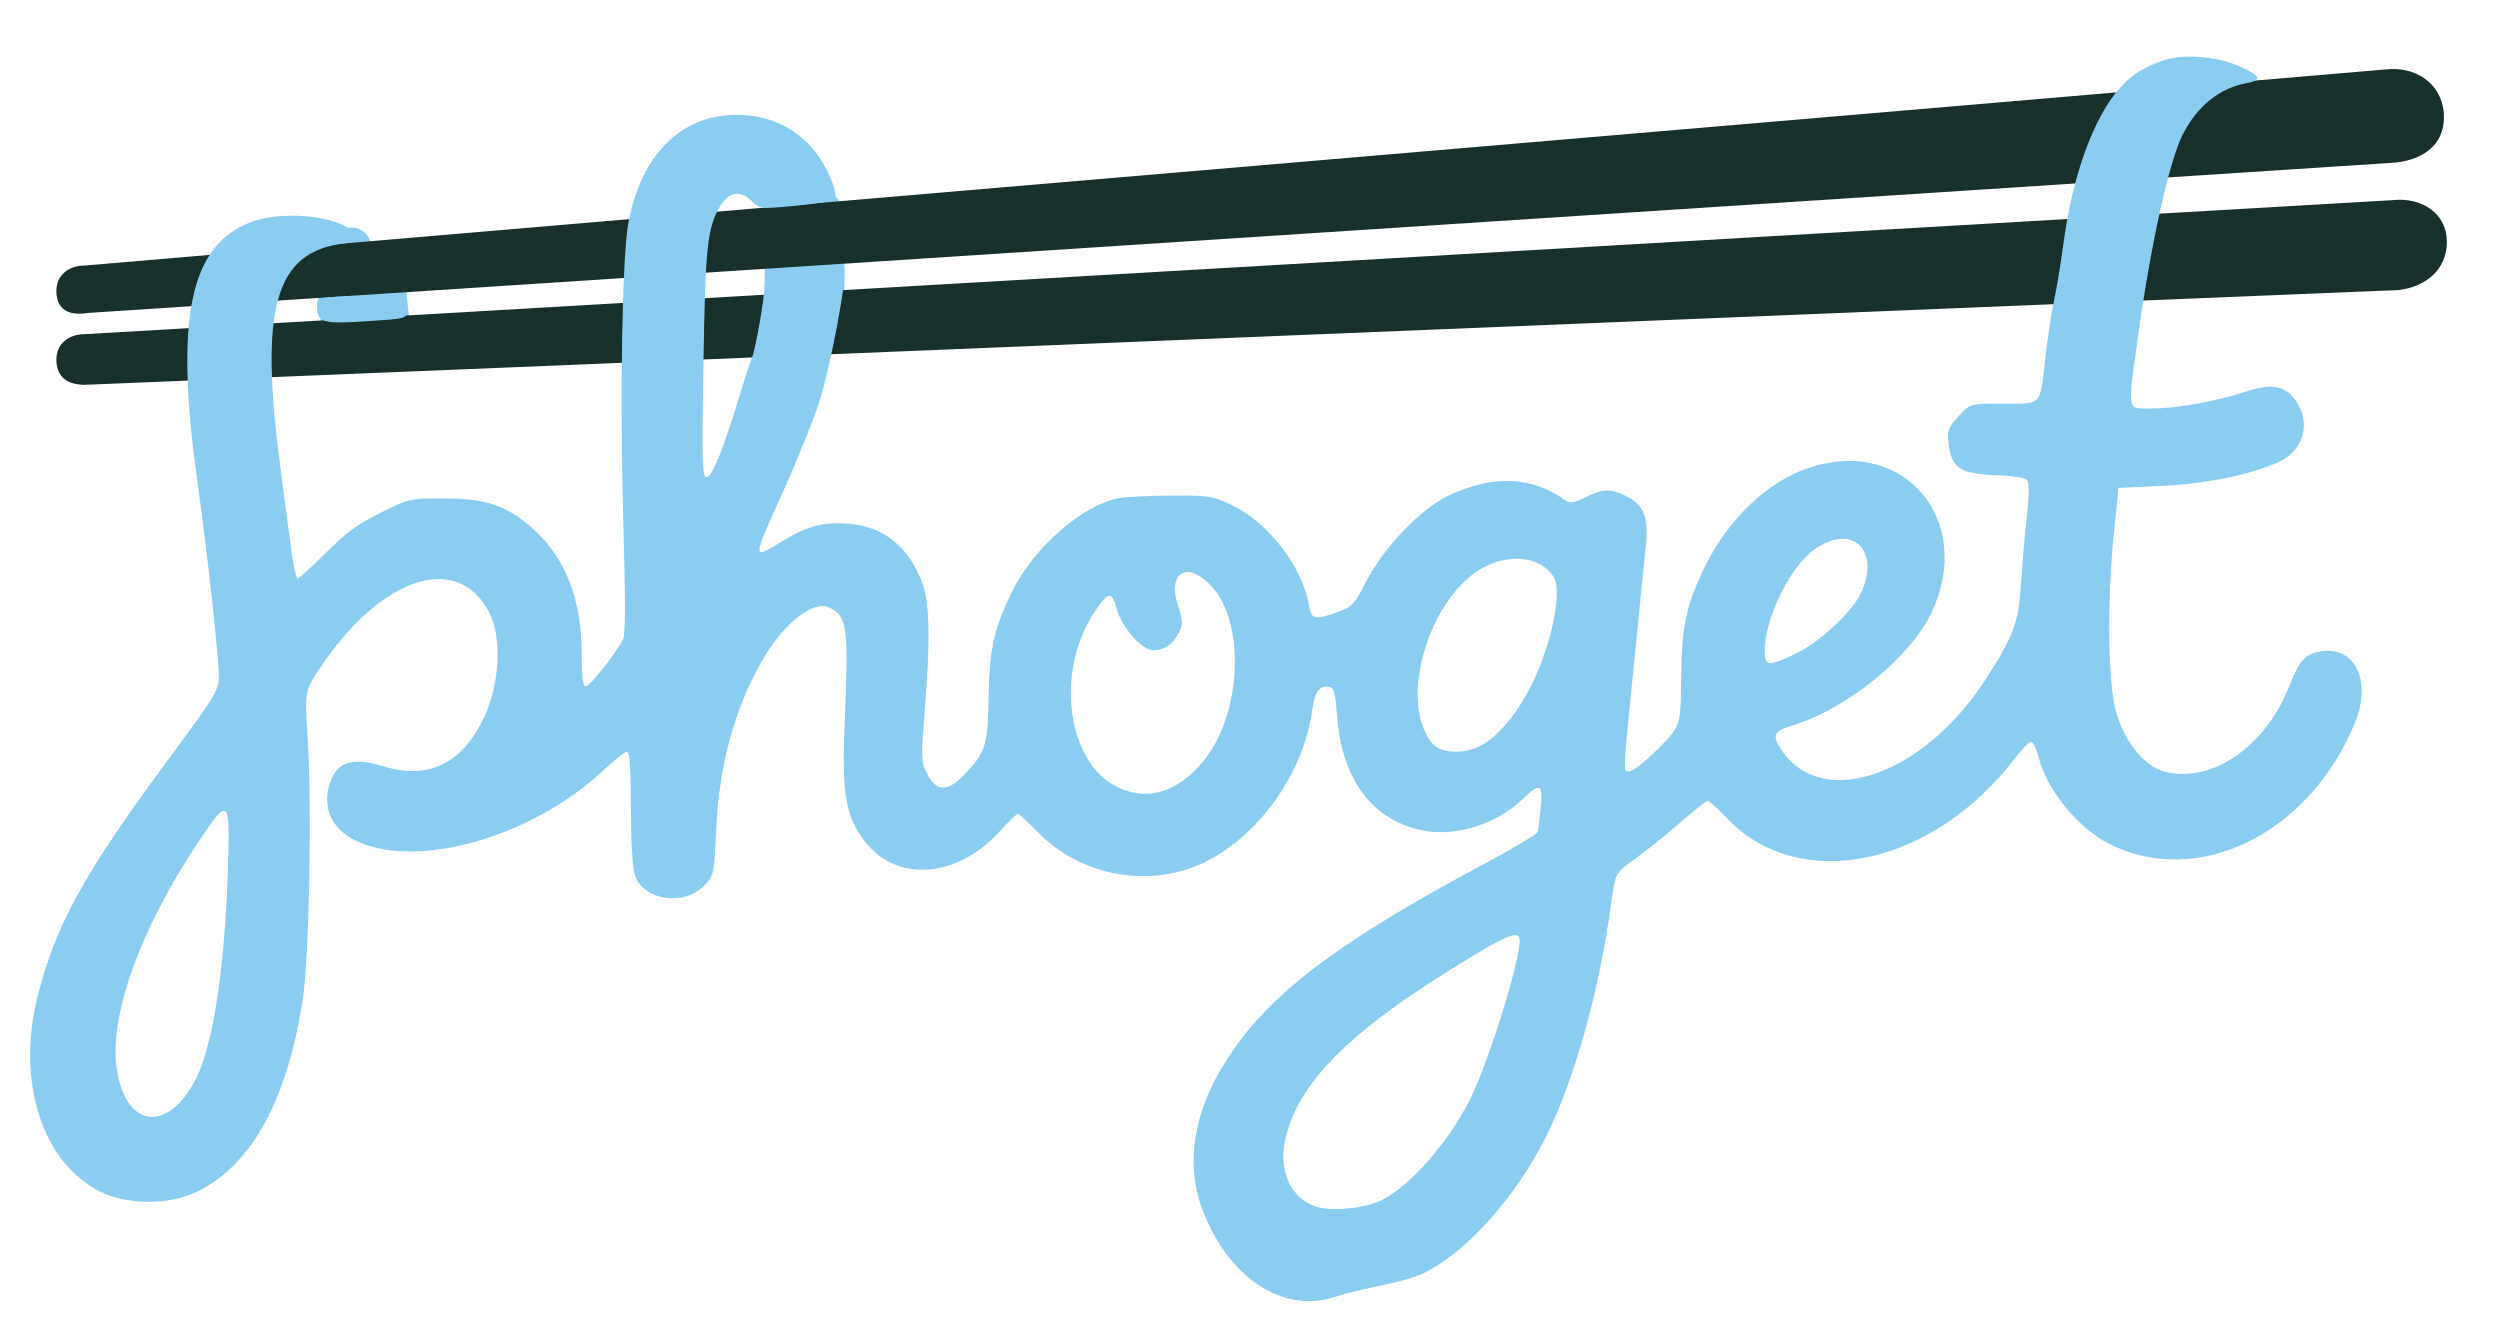
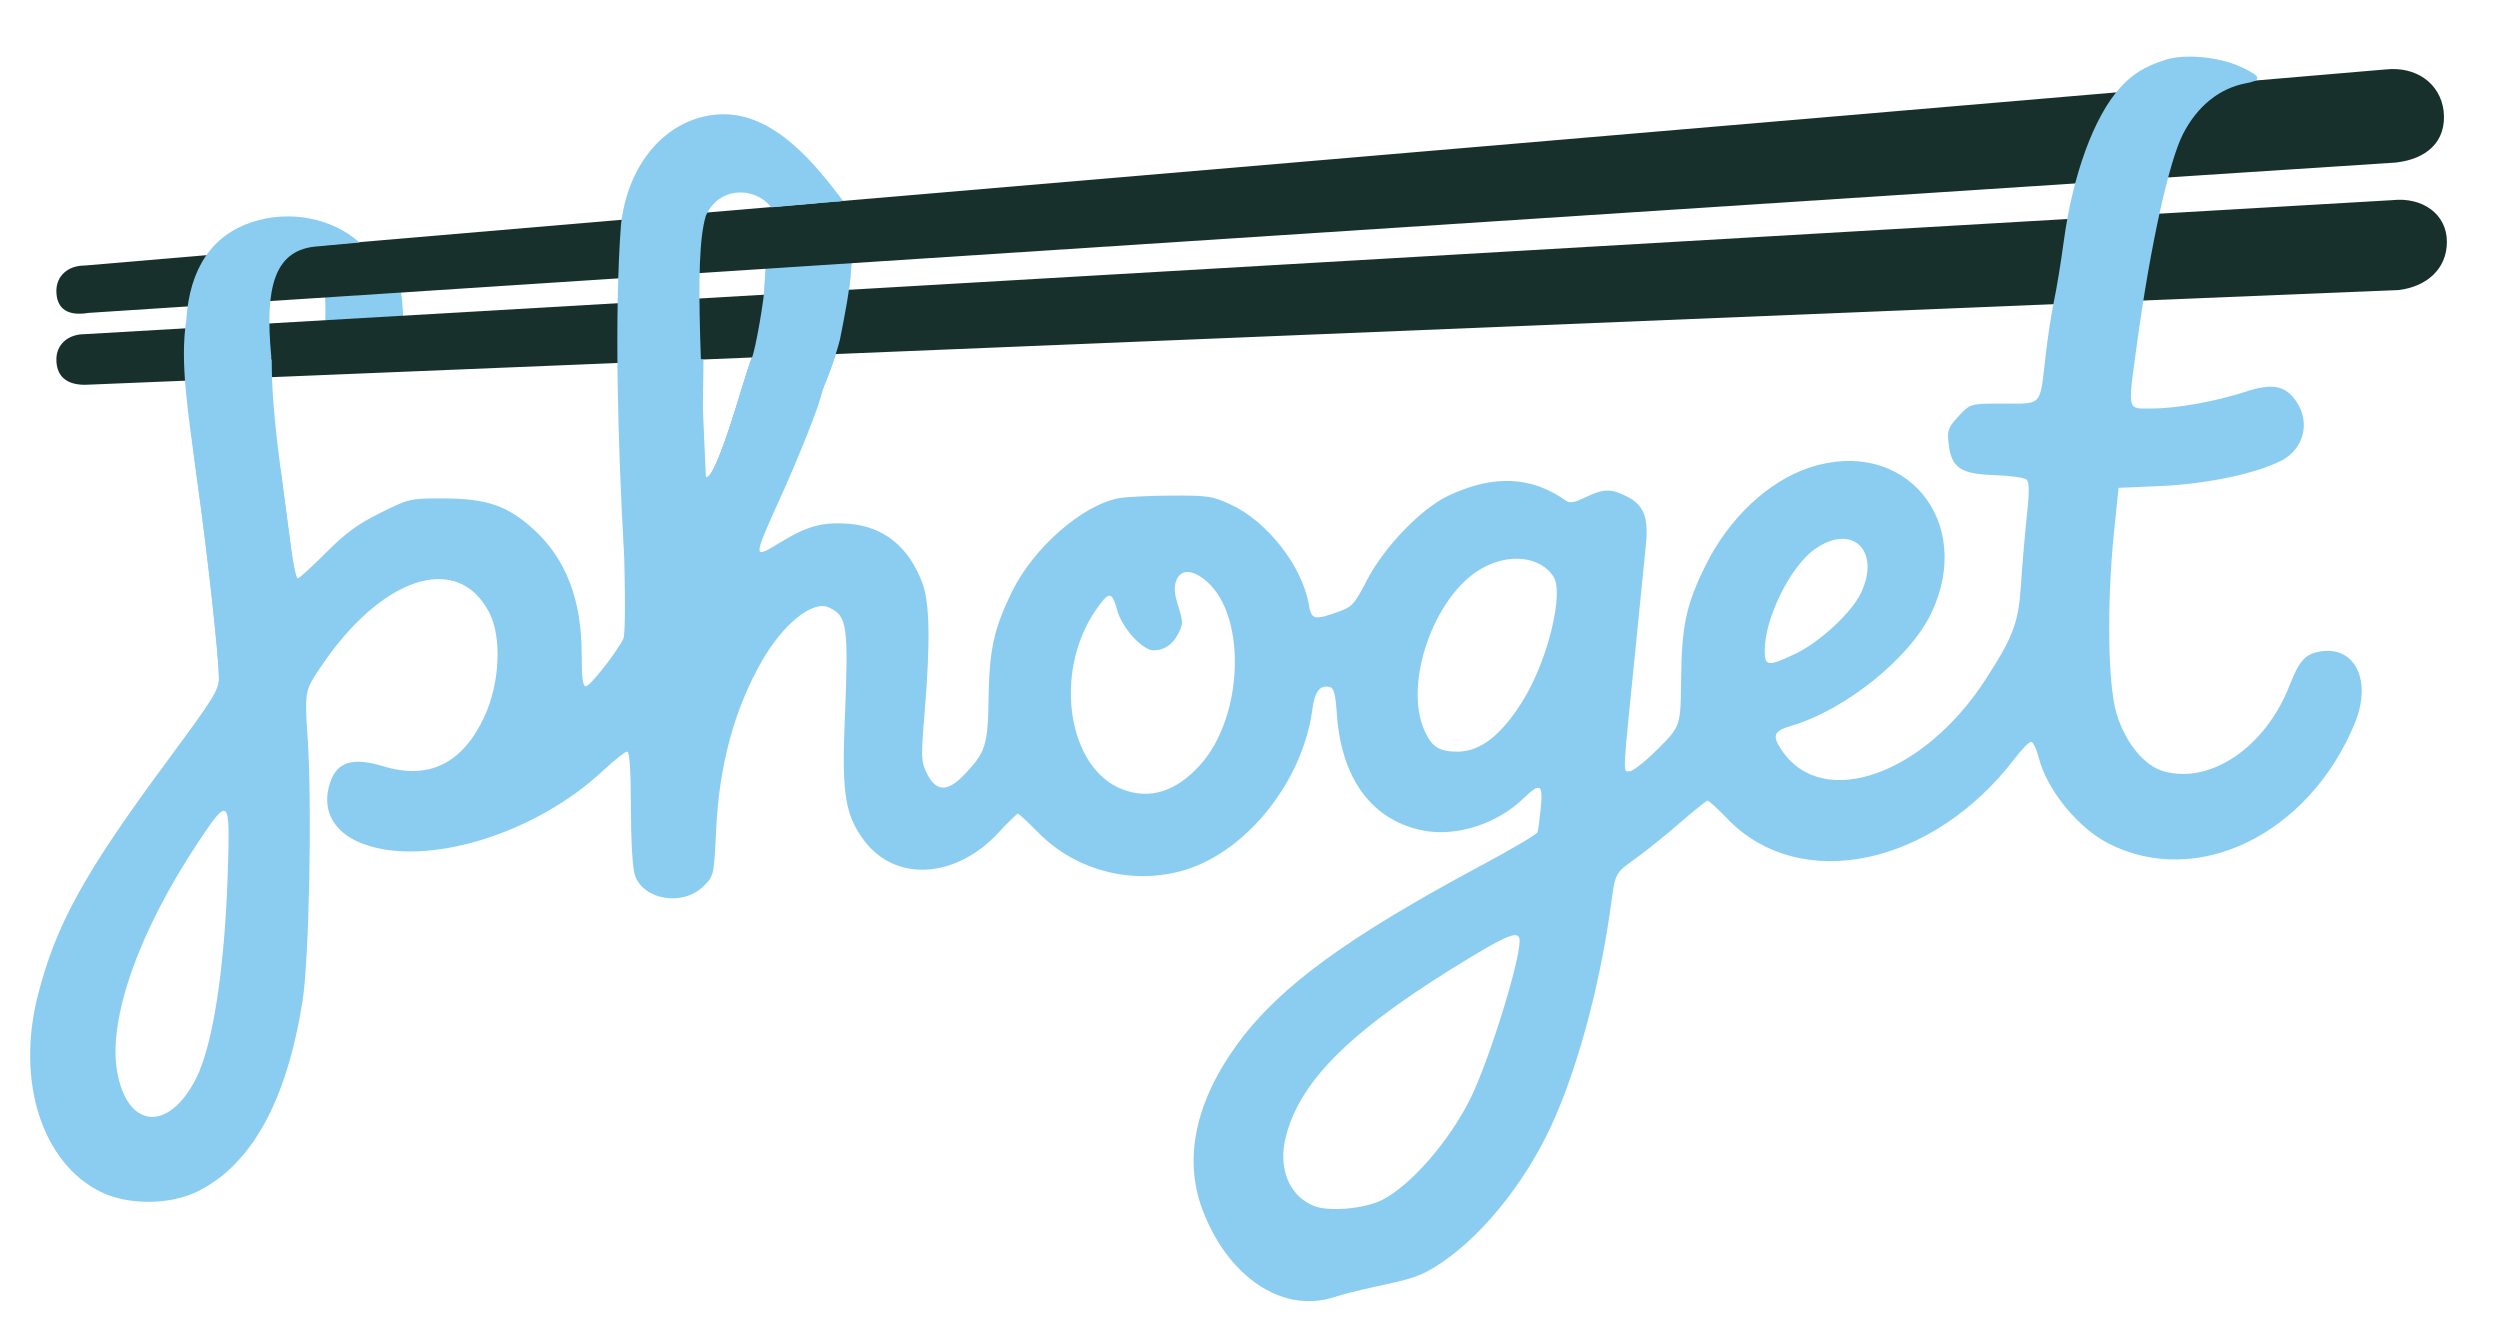
<svg xmlns="http://www.w3.org/2000/svg" viewBox="0 0 765 405" role="img" aria-labelledby="title description">
-   <g id="wrap-contact-guards" fill="#8bcdf1">
-     <path id="p-contact-guard" d="M103 71C108 68 113 70 114 76L114 92L100 92Z" />
-     <path id="p-return-guard" d="M97 88L124 86L126 105L99 106Z" />
-     <path id="h-contact-guard" d="M249 59C253 58 256.8 60 256.8 62L256.8 83L246 83Z" />
-     <path id="h-return-guard" d="M234 78H258.4V101H234Z" />
+   <defs>
+     <clipPath id="lettering-body-clip">
+       <path clip-rule="evenodd" d="M0 0H800V580H0Z M48 50H140V110H48Z M180 25H275V110H180Z" />
+     </clipPath>
+     <clipPath id="h-return-through-clip">
+       <path d="M180 84H280V190H180Z" />
+     </clipPath>
+   </defs>
+   <g id="fold-backs" fill="#8bcdf1">
+     <path id="p-fold-back" d="M97 77L116 75C123 82 124 94 123 104L99 106C100 95 100 87 97 77ZM100 73L108 73.5V78L100 79Z" />
+     <path id="h-fold-back" d="M235 64L258 62C263 74 260 89 257 104C251 127 233 156 217 174L205 163C211 158 215 152 216.254 146C217.916 146 221.549 136.939 226.480 120.5C227.964 115.55 229.584 110.6 230.078 109.5C231.177 107.056 234 90.807 234 86.928L235 64ZM250 59.5L256 60V66L250 67Z" />
  </g>
  <g id="chopsticks" fill="#18302b" stroke="#18302b" stroke-width="1.5" stroke-linejoin="round">
    <path id="upper-chopstick" d="M26 82 730 22C739 21 746 26 747 34C748 43 742 48 733 49L27 95C21 96 18 94 18 89C18 85 21 82 26 82Z" />
    <path id="lower-chopstick" d="M26 103 732 62C741 61 748 66 748 74C748 82 742 87 734 88L26 117C20 117 18 114 18 110C18 106 21 103 26 103Z" />
  </g>
-   <path id="noodle-lettering" fill="#8bcdf1" fill-rule="evenodd" d="M 662.500 18.335 C 656.001 20.494, 652.570 22.626, 648.700 26.910 C 640.750 35.709, 634.230 53.549, 631.489 74 C 630.641 80.325, 629.314 88.425, 628.540 92 C 627.765 95.575, 626.594 103.225, 625.936 109 C 624.167 124.535, 625.086 123.500, 613.063 123.500 C 602.858 123.500, 602.858 123.500, 599.312 127.363 C 596.087 130.876, 595.811 131.635, 596.273 135.731 C 597.112 143.169, 599.841 145.040, 610.359 145.387 C 615.152 145.544, 619.572 146.172, 620.180 146.780 C 620.989 147.589, 620.990 150.665, 620.184 158.193 C 619.578 163.862, 618.780 173.225, 618.410 179 C 617.672 190.534, 616.048 194.862, 607.530 208 C 588.631 237.150, 557.936 247.945, 545.396 229.851 C 542.126 225.131, 542.626 223.722, 548.146 222.098 C 564.765 217.209, 584.517 201.277, 591.026 187.510 C 604.355 159.320, 582.748 133.540, 553.771 143.060 C 541.066 147.235, 529.030 158.572, 521.833 173.146 C 515.968 185.022, 514.583 191.504, 514.421 207.834 C 514.280 222.168, 514.280 222.168, 507.417 229.084 C 503.642 232.888, 499.708 236, 498.675 236 C 496.531 236, 496.374 239.160, 500.614 197 C 501.970 183.525, 503.349 169.708, 503.680 166.296 C 504.456 158.285, 502.938 154.519, 497.897 151.947 C 493.016 149.457, 490.672 149.496, 485.176 152.157 C 481.685 153.847, 480.372 154.065, 479.110 153.167 C 468.594 145.681, 456.906 145.202, 443.178 151.695 C 434.864 155.627, 423.540 167.380, 418.285 177.529 C 414.391 185.051, 413.824 185.668, 409.314 187.284 C 402.184 189.840, 401.279 189.612, 400.510 185.059 C 398.516 173.256, 387.785 159.526, 376.500 154.339 C 370.962 151.793, 369.569 151.586, 358.408 151.649 C 351.758 151.687, 344.558 152.044, 342.408 152.443 C 331.184 154.526, 316.227 167.618, 309.626 181.136 C 304.131 192.390, 302.734 198.744, 302.513 213.500 C 302.294 228.062, 301.637 230.144, 295.075 237.041 C 289.936 242.444, 286.388 242.318, 283.612 236.633 C 281.839 233.003, 281.798 231.858, 282.945 217.874 C 284.729 196.110, 284.504 184.349, 282.189 178.255 C 277.993 167.211, 270.376 161.117, 259.710 160.270 C 252.047 159.662, 247.167 160.925, 239.609 165.477 C 229.965 171.284, 229.956 171.930, 239.823 150 C 243.659 141.475, 248.403 129.775, 250.365 124 C 254.003 113.289, 259.653 83.158, 258.248 81.956 C 257.376 81.210, 236.445 82.607, 234.986 83.509 C 234.444 83.844, 234 85.383, 234 86.928 C 234 90.807, 231.177 107.056, 230.078 109.500 C 229.584 110.600, 227.964 115.550, 226.480 120.500 C 221.549 136.939, 217.916 146, 216.254 146 C 214.864 146, 214.757 142.275, 215.256 111.250 C 215.832 75.431, 216.424 69.787, 220.284 63.243 C 222.959 58.709, 226.387 58.039, 229.863 61.369 C 232.596 63.988, 232.596 63.988, 243.542 62.950 C 249.561 62.380, 254.896 61.504, 255.397 61.003 C 255.944 60.456, 255.626 58.309, 254.600 55.622 C 249.323 41.806, 237.508 34.211, 222.900 35.244 C 207.270 36.351, 196.067 48.327, 192.326 67.931 C 190.338 78.348, 189.621 121.785, 190.781 161.500 C 191.399 182.658, 191.378 194.178, 190.719 195.500 C 188.578 199.793, 180.545 210, 179.307 210 C 178.320 210, 178 207.604, 178 200.210 C 178 183.540, 173.197 171.037, 163.329 162.018 C 155.422 154.791, 148.963 152.554, 135.923 152.524 C 125.414 152.500, 125.291 152.528, 116.457 156.906 C 109.488 160.360, 105.873 163.005, 99.723 169.156 C 95.409 173.470, 91.515 177, 91.070 177 C 90.626 177, 89.753 173.062, 89.131 168.250 C 88.509 163.438, 87.093 152.750, 85.984 144.500 C 79.224 94.220, 83.933 77.151, 105.304 74.481 C 112.180 73.622, 112.206 72.504, 105.429 69.091 C 98.283 65.493, 84.782 64.950, 76.843 67.942 C 58.008 75.041, 53.406 97.330, 60.420 147.500 C 63.534 169.778, 67.008 201.409, 66.975 207.183 C 66.952 211.170, 65.765 213.105, 51.432 232.500 C 25.713 267.302, 17.149 282.793, 11.589 304.568 C 4.865 330.903, 12.870 355.895, 30.858 364.730 C 39.165 368.809, 51.924 368.765, 60.349 364.628 C 76.914 356.494, 87.651 337.114, 92.554 306.500 C 94.578 293.863, 95.521 247.368, 94.177 226.500 C 93.210 211.500, 93.210 211.500, 97.855 204.518 C 116.503 176.488, 139.939 168.721, 149.665 187.346 C 153.655 194.988, 152.975 209.181, 148.125 219.500 C 141.468 233.664, 131.184 238.690, 117.409 234.511 C 107.892 231.624, 103.118 233.081, 100.992 239.524 C 98.281 247.738, 101.929 254.664, 110.773 258.096 C 130.007 265.560, 163.579 255.421, 184.534 235.820 C 187.955 232.619, 191.260 230, 191.877 230 C 192.662 230, 193.017 235.195, 193.056 247.250 C 193.091 257.906, 193.569 265.798, 194.306 267.895 C 196.984 275.509, 209.087 277.374, 215.328 271.134 C 218.470 267.992, 218.470 267.992, 219.150 253.746 C 220.086 234.113, 224.706 217.067, 233.060 202.414 C 239.591 190.957, 248.676 183.620, 253.569 185.850 C 259.304 188.463, 259.704 191.300, 258.483 220.718 C 257.559 242.996, 258.665 249.654, 264.576 257.396 C 274.205 270.007, 292.533 268.832, 305.552 254.770 C 308.490 251.597, 311.154 249, 311.472 249 C 311.790 249, 314.626 251.621, 317.775 254.825 C 329.358 266.609, 347.068 271.036, 362.909 266.105 C 381.813 260.222, 398.701 238.811, 401.585 217.074 C 402.301 211.677, 403.821 209.628, 406.702 210.178 C 408.203 210.465, 408.603 211.924, 409.124 219.011 C 410.568 238.658, 420.140 251.288, 435.796 254.199 C 445.776 256.055, 458.182 252.049, 466.042 244.433 C 471.296 239.341, 472.218 239.820, 471.471 247.250 C 471.126 250.688, 470.686 254.015, 470.493 254.645 C 470.301 255.274, 462.799 259.720, 453.822 264.525 C 412.549 286.616, 391.836 301.685, 379.069 318.907 C 365.895 336.678, 362.047 354.360, 367.932 370.087 C 375.5 390.3, 392 402, 408 397 C 420 393.25, 430 392.606, 436.480 389.187 C 449.657 382.233, 464.069 365.886, 473.237 347.500 C 481.870 330.185, 489.481 302.825, 493.032 276.338 C 494.260 267.176, 494.260 267.176, 500.412 262.750 C 503.795 260.316, 510.001 255.327, 514.203 251.662 C 518.404 247.998, 522.160 245, 522.550 245 C 522.939 245, 525.646 247.485, 528.564 250.522 C 550.727 273.589, 591.407 265.032, 616.593 232.006 C 618.693 229.253, 620.908 227, 621.516 227 C 622.124 227, 623.196 229.241, 623.898 231.980 C 626.398 241.734, 635.852 253.328, 645.205 258.109 C 672.367 271.996, 706.596 255.279, 720.567 221.302 C 725.963 208.178, 720.571 197.357, 709.654 199.405 C 705.309 200.220, 703.532 202.264, 700.549 209.874 C 693.234 228.540, 676.602 239.932, 662.292 236.079 C 656.264 234.455, 650.569 227.614, 647.729 218.585 C 645.006 209.931, 644.630 185.028, 646.888 162.894 L 648.275 149.288 661.388 148.710 C 675.257 148.099, 690.309 144.924, 698.048 140.976 C 704.944 137.457, 707.051 129.340, 702.732 122.930 C 699.375 117.949, 695.434 117.169, 687.189 119.853 C 677.909 122.873, 666.019 125, 658.412 125 C 650.715 125, 651.010 126.393, 654.034 104.337 C 658.031 75.179, 663.703 49.424, 667.968 41.062 C 672.341 32.491, 679.147 27.001, 687.297 25.472 C 692.365 24.521, 691.952 23.325, 685.540 20.390 C 678.880 17.341, 668.325 16.399, 662.500 18.335 M 104.750 90.743 C 97.463 91.064, 97 91.220, 97 93.351 C 97 98.724, 98.444 99.200, 112.033 98.314 C 124.500 97.500, 124.500 97.500, 124.238 95 C 123.661 89.492, 125.260 89.841, 104.750 90.743 M 555.326 168.047 C 547.798 173.381, 540 189.185, 540 199.105 C 540 203.948, 541.030 204.042, 549.538 199.982 C 556.838 196.498, 566.638 187.390, 569.440 181.485 C 575.633 168.434, 566.735 159.962, 555.326 168.047 M 453.304 173.999 C 438.771 182.334, 429.373 209.212, 435.937 223.669 C 438.172 228.593, 440.405 230, 445.984 230 C 452.952 230, 459.330 225.052, 465.911 214.543 C 473.529 202.375, 478.692 181.512, 475.347 176.407 C 471.294 170.221, 461.716 169.175, 453.304 173.999 M 359.936 177.670 C 359.178 179.662, 359.335 181.657, 360.555 185.536 C 362.058 190.314, 362.060 190.983, 360.584 193.837 C 358.806 197.276, 356.256 199, 352.948 199 C 349.544 199, 343.268 192.031, 341.830 186.655 C 340.263 180.795, 339.304 180.825, 335.188 186.863 C 322.256 205.838, 326.696 235.136, 343.476 241.544 C 351.912 244.766, 359.908 242.233, 367.316 233.993 C 380.445 219.391, 381.553 188.717, 369.339 177.993 C 364.981 174.167, 361.315 174.041, 359.936 177.670 M 60.623 257.750 C 42.621 284.811, 33.129 311.494, 35.790 327.555 C 38.743 345.371, 51.479 346.702, 59.959 330.081 C 65.117 319.970, 68.737 296.599, 69.691 267.250 C 70.453 243.801, 70.128 243.461, 60.623 257.750 M 450.870 292.390 C 414.363 314.325, 398.007 330.102, 393.489 347.738 C 391.015 357.394, 394.386 365.846, 401.962 368.984 C 406.541 370.881, 417.621 369.915, 423 367.150 C 431.748 362.653, 443.313 349.388, 449.839 336.363 C 455.433 325.201, 465 294.631, 465 287.921 C 465 284.730, 462.083 285.653, 450.870 292.390 Z" />
+   <g id="lettering-body" clip-path="url(#lettering-body-clip)">
+     <path id="noodle-lettering" fill="#8bcdf1" fill-rule="evenodd" d="M 662.500 18.335 C 656.001 20.494, 652.570 22.626, 648.700 26.910 C 640.750 35.709, 634.230 53.549, 631.489 74 C 630.641 80.325, 629.314 88.425, 628.540 92 C 627.765 95.575, 626.594 103.225, 625.936 109 C 624.167 124.535, 625.086 123.500, 613.063 123.500 C 602.858 123.500, 602.858 123.500, 599.312 127.363 C 596.087 130.876, 595.811 131.635, 596.273 135.731 C 597.112 143.169, 599.841 145.040, 610.359 145.387 C 615.152 145.544, 619.572 146.172, 620.180 146.780 C 620.989 147.589, 620.990 150.665, 620.184 158.193 C 619.578 163.862, 618.780 173.225, 618.410 179 C 617.672 190.534, 616.048 194.862, 607.530 208 C 588.631 237.150, 557.936 247.945, 545.396 229.851 C 542.126 225.131, 542.626 223.722, 548.146 222.098 C 564.765 217.209, 584.517 201.277, 591.026 187.510 C 604.355 159.320, 582.748 133.540, 553.771 143.060 C 541.066 147.235, 529.030 158.572, 521.833 173.146 C 515.968 185.022, 514.583 191.504, 514.421 207.834 C 514.280 222.168, 514.280 222.168, 507.417 229.084 C 503.642 232.888, 499.708 236, 498.675 236 C 496.531 236, 496.374 239.160, 500.614 197 C 501.970 183.525, 503.349 169.708, 503.680 166.296 C 504.456 158.285, 502.938 154.519, 497.897 151.947 C 493.016 149.457, 490.672 149.496, 485.176 152.157 C 481.685 153.847, 480.372 154.065, 479.110 153.167 C 468.594 145.681, 456.906 145.202, 443.178 151.695 C 434.864 155.627, 423.540 167.380, 418.285 177.529 C 414.391 185.051, 413.824 185.668, 409.314 187.284 C 402.184 189.840, 401.279 189.612, 400.510 185.059 C 398.516 173.256, 387.785 159.526, 376.500 154.339 C 370.962 151.793, 369.569 151.586, 358.408 151.649 C 351.758 151.687, 344.558 152.044, 342.408 152.443 C 331.184 154.526, 316.227 167.618, 309.626 181.136 C 304.131 192.390, 302.734 198.744, 302.513 213.500 C 302.294 228.062, 301.637 230.144, 295.075 237.041 C 289.936 242.444, 286.388 242.318, 283.612 236.633 C 281.839 233.003, 281.798 231.858, 282.945 217.874 C 284.729 196.110, 284.504 184.349, 282.189 178.255 C 277.993 167.211, 270.376 161.117, 259.710 160.270 C 252.047 159.662, 247.167 160.925, 239.609 165.477 C 229.965 171.284, 229.956 171.930, 239.823 150 C 243.659 141.475, 248.403 129.775, 250.365 124 C 254.003 113.289, 259.653 83.158, 258.248 81.956 C 257.376 81.210, 236.445 82.607, 234.986 83.509 C 234.444 83.844, 234 85.383, 234 86.928 C 234 90.807, 231.177 107.056, 230.078 109.500 C 229.584 110.600, 227.964 115.550, 226.480 120.500 C 221.549 136.939, 217.916 146, 216.254 146 C 214.864 146, 214.757 142.275, 215.256 111.250 C 215.832 75.431, 216.424 69.787, 220.284 63.243 C 222.959 58.709, 226.387 58.039, 229.863 61.369 C 232.596 63.988, 232.596 63.988, 243.542 62.950 C 249.561 62.380, 254.896 61.504, 255.397 61.003 C 255.944 60.456, 255.626 58.309, 254.600 55.622 C 249.323 41.806, 237.508 34.211, 222.900 35.244 C 207.270 36.351, 196.067 48.327, 192.326 67.931 C 190.338 78.348, 189.621 121.785, 190.781 161.500 C 191.399 182.658, 191.378 194.178, 190.719 195.500 C 188.578 199.793, 180.545 210, 179.307 210 C 178.320 210, 178 207.604, 178 200.210 C 178 183.540, 173.197 171.037, 163.329 162.018 C 155.422 154.791, 148.963 152.554, 135.923 152.524 C 125.414 152.500, 125.291 152.528, 116.457 156.906 C 109.488 160.360, 105.873 163.005, 99.723 169.156 C 95.409 173.470, 91.515 177, 91.070 177 C 90.626 177, 89.753 173.062, 89.131 168.250 C 88.509 163.438, 87.093 152.750, 85.984 144.500 C 79.224 94.220, 83.933 77.151, 105.304 74.481 C 112.180 73.622, 112.206 72.504, 105.429 69.091 C 98.283 65.493, 84.782 64.950, 76.843 67.942 C 58.008 75.041, 53.406 97.330, 60.420 147.500 C 63.534 169.778, 67.008 201.409, 66.975 207.183 C 66.952 211.170, 65.765 213.105, 51.432 232.500 C 25.713 267.302, 17.149 282.793, 11.589 304.568 C 4.865 330.903, 12.870 355.895, 30.858 364.730 C 39.165 368.809, 51.924 368.765, 60.349 364.628 C 76.914 356.494, 87.651 337.114, 92.554 306.500 C 94.578 293.863, 95.521 247.368, 94.177 226.500 C 93.210 211.500, 93.210 211.500, 97.855 204.518 C 116.503 176.488, 139.939 168.721, 149.665 187.346 C 153.655 194.988, 152.975 209.181, 148.125 219.500 C 141.468 233.664, 131.184 238.690, 117.409 234.511 C 107.892 231.624, 103.118 233.081, 100.992 239.524 C 98.281 247.738, 101.929 254.664, 110.773 258.096 C 130.007 265.560, 163.579 255.421, 184.534 235.820 C 187.955 232.619, 191.260 230, 191.877 230 C 192.662 230, 193.017 235.195, 193.056 247.250 C 193.091 257.906, 193.569 265.798, 194.306 267.895 C 196.984 275.509, 209.087 277.374, 215.328 271.134 C 218.470 267.992, 218.470 267.992, 219.150 253.746 C 220.086 234.113, 224.706 217.067, 233.060 202.414 C 239.591 190.957, 248.676 183.620, 253.569 185.850 C 259.304 188.463, 259.704 191.300, 258.483 220.718 C 257.559 242.996, 258.665 249.654, 264.576 257.396 C 274.205 270.007, 292.533 268.832, 305.552 254.770 C 308.490 251.597, 311.154 249, 311.472 249 C 311.790 249, 314.626 251.621, 317.775 254.825 C 329.358 266.609, 347.068 271.036, 362.909 266.105 C 381.813 260.222, 398.701 238.811, 401.585 217.074 C 402.301 211.677, 403.821 209.628, 406.702 210.178 C 408.203 210.465, 408.603 211.924, 409.124 219.011 C 410.568 238.658, 420.140 251.288, 435.796 254.199 C 445.776 256.055, 458.182 252.049, 466.042 244.433 C 471.296 239.341, 472.218 239.820, 471.471 247.250 C 471.126 250.688, 470.686 254.015, 470.493 254.645 C 470.301 255.274, 462.799 259.720, 453.822 264.525 C 412.549 286.616, 391.836 301.685, 379.069 318.907 C 365.895 336.678, 362.047 354.360, 367.932 370.087 C 375.5 390.3, 392 402, 408 397 C 420 393.25, 430 392.606, 436.480 389.187 C 449.657 382.233, 464.069 365.886, 473.237 347.500 C 481.870 330.185, 489.481 302.825, 493.032 276.338 C 494.260 267.176, 494.260 267.176, 500.412 262.750 C 503.795 260.316, 510.001 255.327, 514.203 251.662 C 518.404 247.998, 522.160 245, 522.550 245 C 522.939 245, 525.646 247.485, 528.564 250.522 C 550.727 273.589, 591.407 265.032, 616.593 232.006 C 618.693 229.253, 620.908 227, 621.516 227 C 622.124 227, 623.196 229.241, 623.898 231.980 C 626.398 241.734, 635.852 253.328, 645.205 258.109 C 672.367 271.996, 706.596 255.279, 720.567 221.302 C 725.963 208.178, 720.571 197.357, 709.654 199.405 C 705.309 200.220, 703.532 202.264, 700.549 209.874 C 693.234 228.540, 676.602 239.932, 662.292 236.079 C 656.264 234.455, 650.569 227.614, 647.729 218.585 C 645.006 209.931, 644.630 185.028, 646.888 162.894 L 648.275 149.288 661.388 148.710 C 675.257 148.099, 690.309 144.924, 698.048 140.976 C 704.944 137.457, 707.051 129.340, 702.732 122.930 C 699.375 117.949, 695.434 117.169, 687.189 119.853 C 677.909 122.873, 666.019 125, 658.412 125 C 650.715 125, 651.010 126.393, 654.034 104.337 C 658.031 75.179, 663.703 49.424, 667.968 41.062 C 672.341 32.491, 679.147 27.001, 687.297 25.472 C 692.365 24.521, 691.952 23.325, 685.540 20.390 C 678.880 17.341, 668.325 16.399, 662.500 18.335 M 104.750 90.743 C 97.463 91.064, 97 91.220, 97 93.351 C 97 98.724, 98.444 99.200, 112.033 98.314 C 124.500 97.500, 124.500 97.500, 124.238 95 C 123.661 89.492, 125.260 89.841, 104.750 90.743 M 555.326 168.047 C 547.798 173.381, 540 189.185, 540 199.105 C 540 203.948, 541.030 204.042, 549.538 199.982 C 556.838 196.498, 566.638 187.390, 569.440 181.485 C 575.633 168.434, 566.735 159.962, 555.326 168.047 M 453.304 173.999 C 438.771 182.334, 429.373 209.212, 435.937 223.669 C 438.172 228.593, 440.405 230, 445.984 230 C 452.952 230, 459.330 225.052, 465.911 214.543 C 473.529 202.375, 478.692 181.512, 475.347 176.407 C 471.294 170.221, 461.716 169.175, 453.304 173.999 M 359.936 177.670 C 359.178 179.662, 359.335 181.657, 360.555 185.536 C 362.058 190.314, 362.060 190.983, 360.584 193.837 C 358.806 197.276, 356.256 199, 352.948 199 C 349.544 199, 343.268 192.031, 341.830 186.655 C 340.263 180.795, 339.304 180.825, 335.188 186.863 C 322.256 205.838, 326.696 235.136, 343.476 241.544 C 351.912 244.766, 359.908 242.233, 367.316 233.993 C 380.445 219.391, 381.553 188.717, 369.339 177.993 C 364.981 174.167, 361.315 174.041, 359.936 177.670 M 60.623 257.750 C 42.621 284.811, 33.129 311.494, 35.790 327.555 C 38.743 345.371, 51.479 346.702, 59.959 330.081 C 65.117 319.970, 68.737 296.599, 69.691 267.250 C 70.453 243.801, 70.128 243.461, 60.623 257.750 M 450.870 292.390 C 414.363 314.325, 398.007 330.102, 393.489 347.738 C 391.015 357.394, 394.386 365.846, 401.962 368.984 C 406.541 370.881, 417.621 369.915, 423 367.150 C 431.748 362.653, 443.313 349.388, 449.839 336.363 C 455.433 325.201, 465 294.631, 465 287.921 C 465 284.730, 462.083 285.653, 450.870 292.390 Z" />
+   </g>
+   <g id="fold-fronts" fill="#8bcdf1">
+     <path id="p-fold-front" d="M66.975 207.183C67.008 201.409 63.534 169.778 60.420 147.5C57.5 126 55 111 57 98C58 82 65 72 77 68C89 64 102 67 110 74.2L96 75.5C84 77 81 88 83 109C83 125 84 135 85.984 144.5C87.093 152.75 88.509 163.438 89.131 168.25C89.753 173.062 90.626 177 91.070 177L91 200Z" />
+     <path id="h-fold-front" d="M191 170C189 136 188 96 190 69C192 50 204 36 220 35C237 34 250 51 258 61.5L236 63.45C231 57 220 57 216 66C212 79 215 117 217 170Z" />
+     <path id="h-return-through" clip-path="url(#h-return-through-clip)" d="M235 64L258 62C263 74 260 89 257 104C251 127 233 156 217 174L205 163C211 158 215 152 216.254 146C217.916 146 221.549 136.939 226.480 120.5C227.964 115.55 229.584 110.6 230.078 109.5C231.177 107.056 234 90.807 234 86.928L235 64ZM250 59.5L256 60V66L250 67Z" />
+   </g>
</svg>
